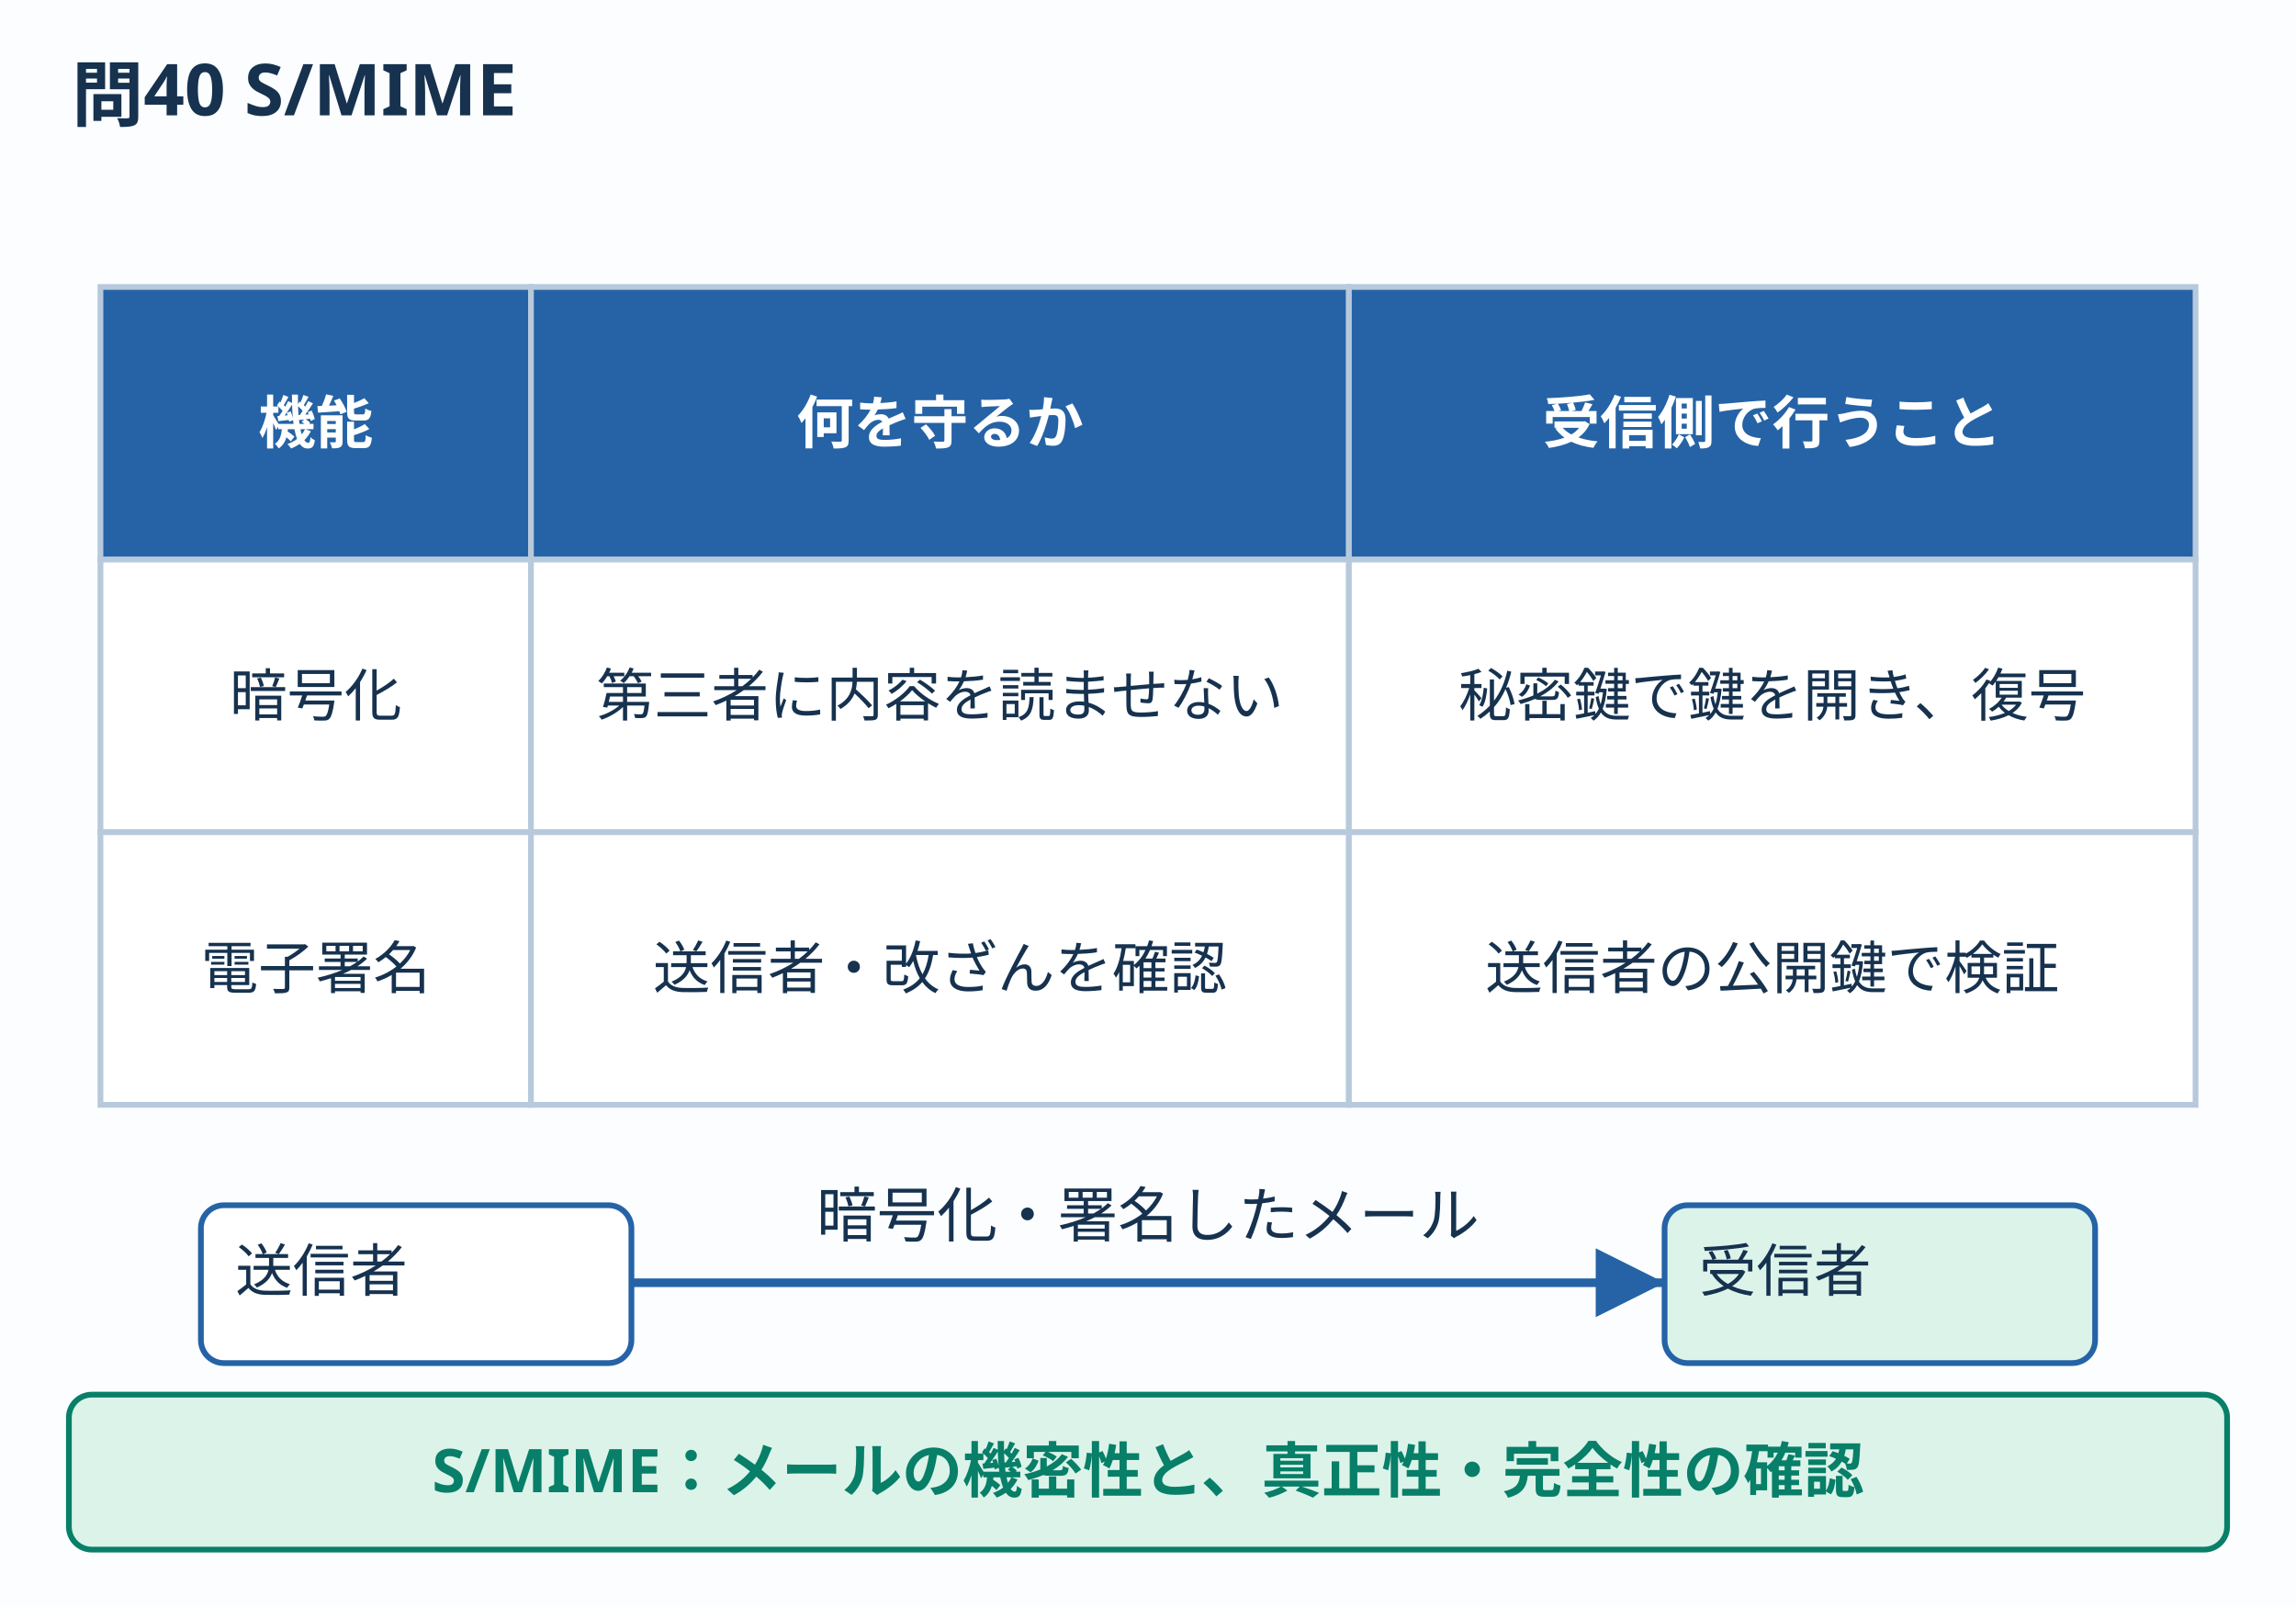
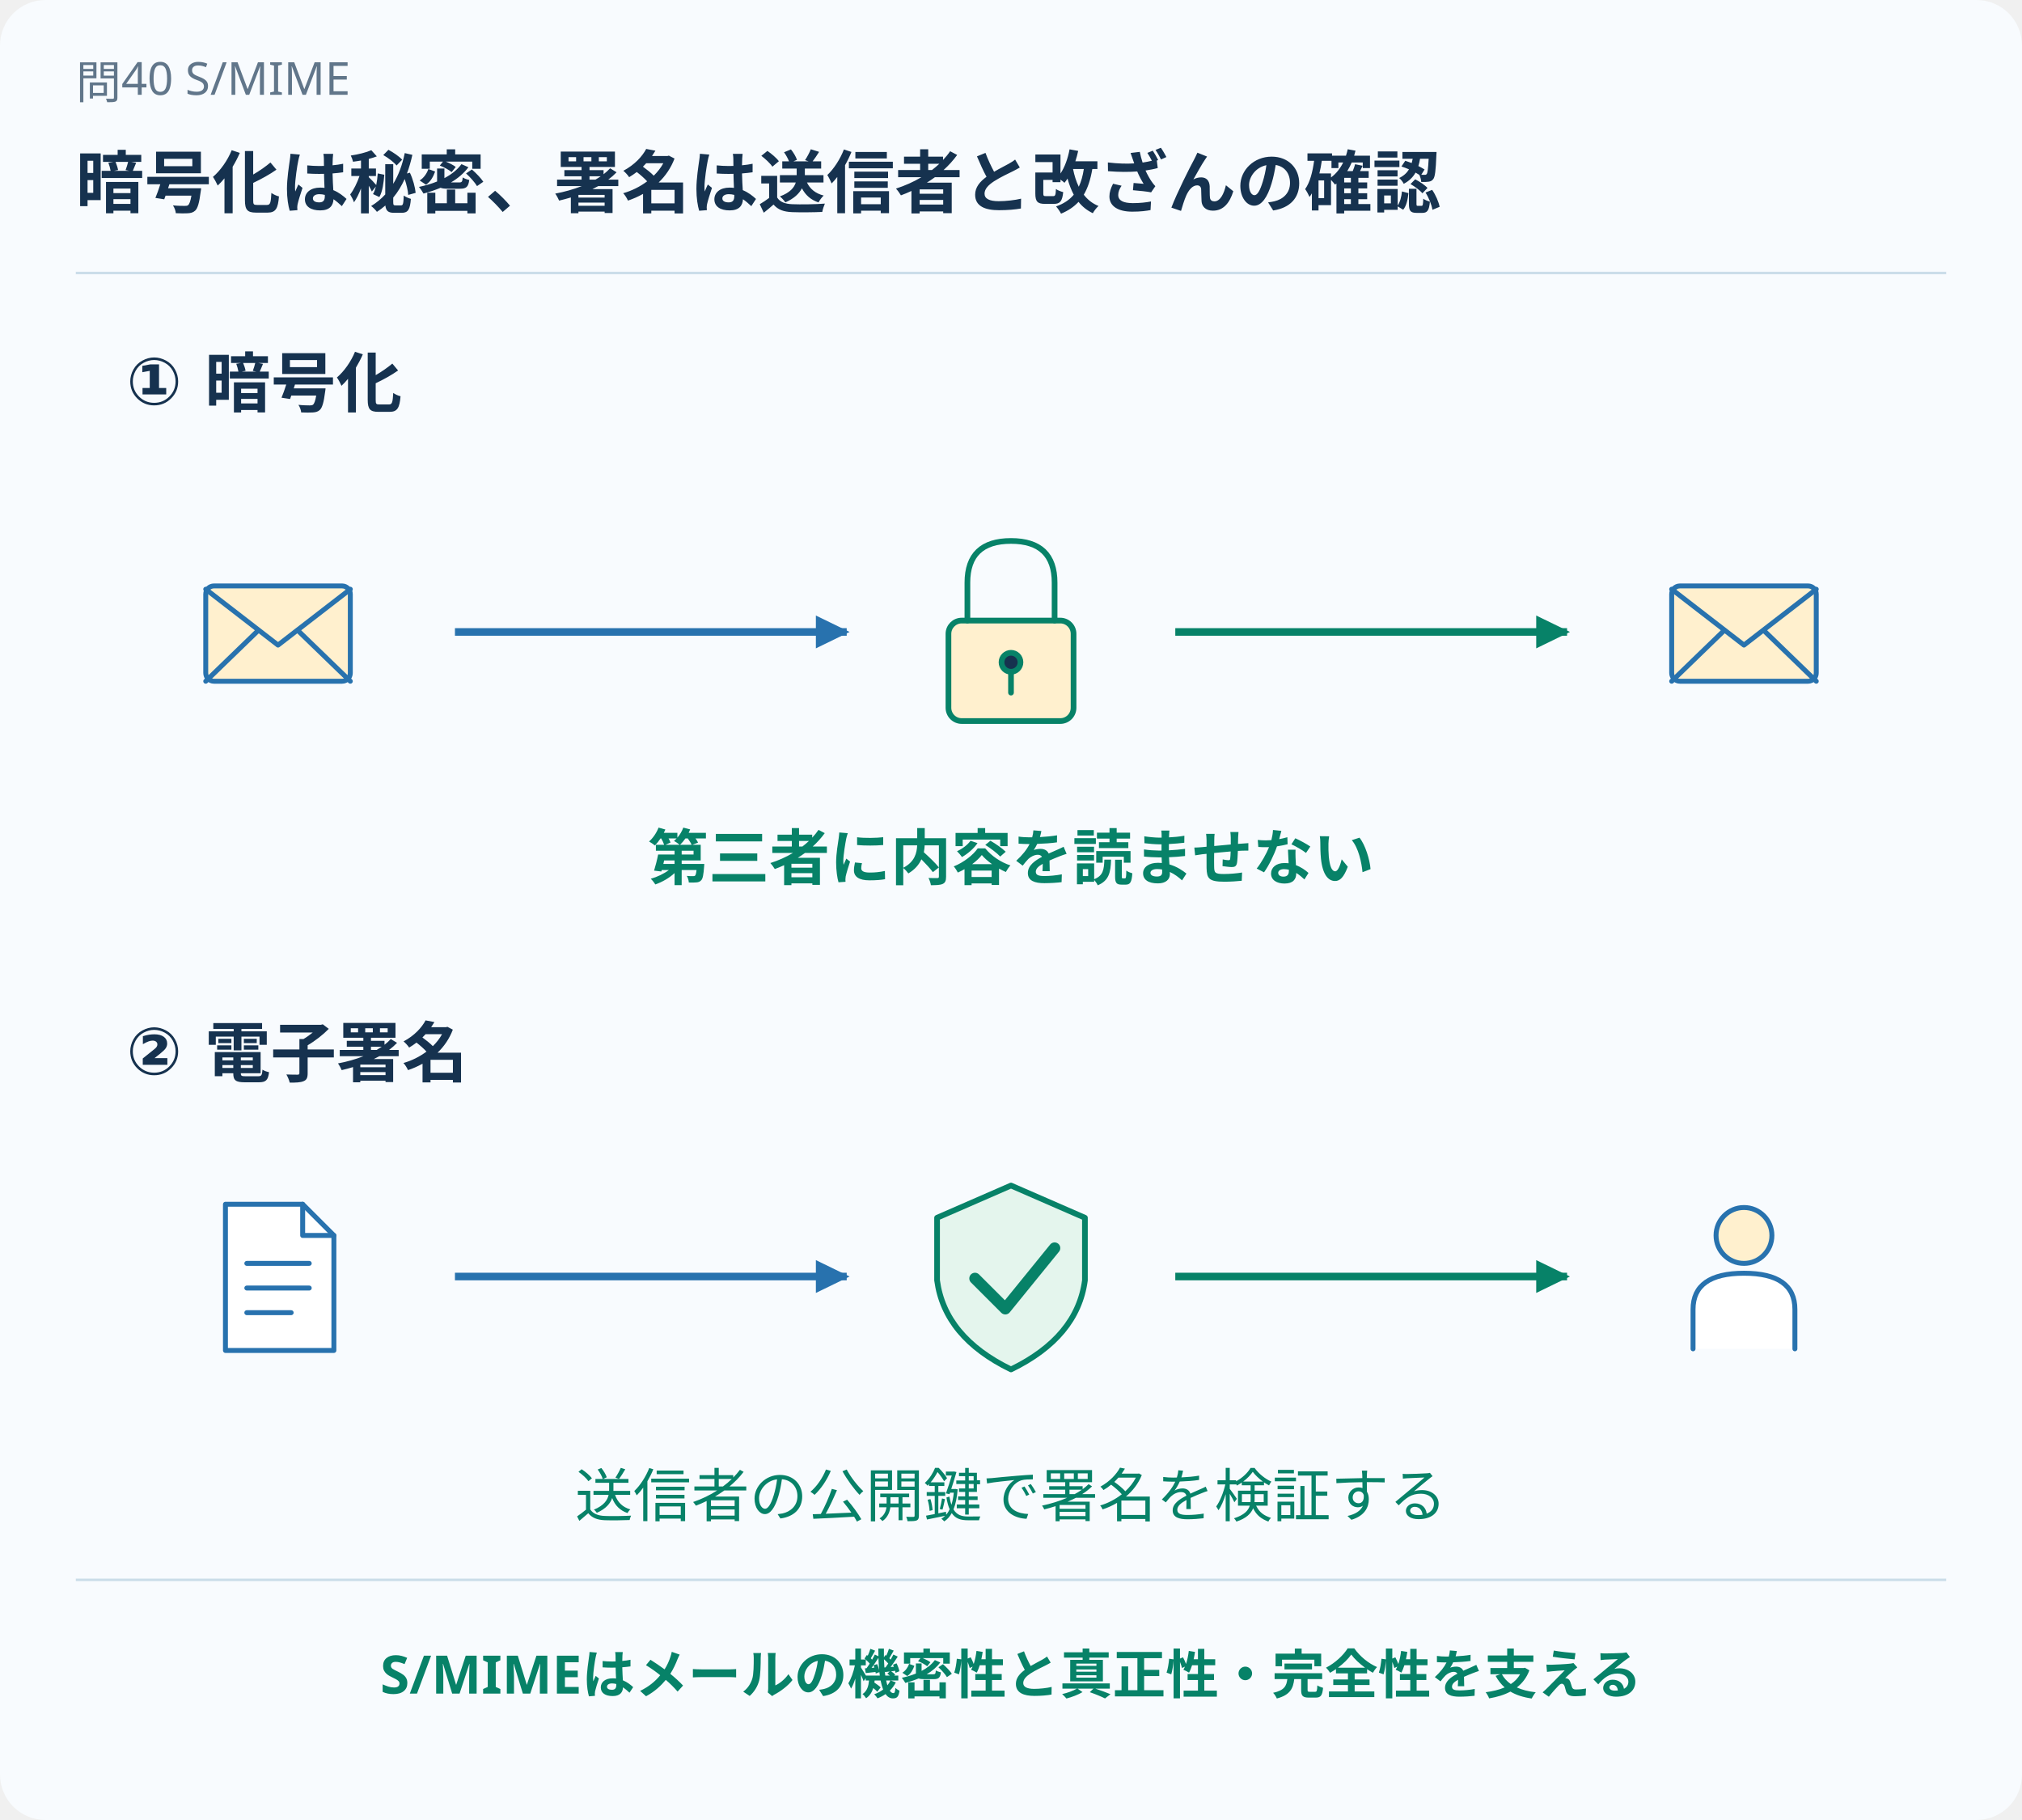
- <svg xmlns="http://www.w3.org/2000/svg" viewBox="0 0 800 560" role="img" aria-labelledby="title40">
-   <defs>
-     <marker id="a40" markerWidth="9" markerHeight="9" refX="8" refY="4" orient="auto">
-       <path d="M0 0 L8 4 L0 8 Z" fill="#2563a6" />
-     </marker>
-   </defs>
-   <rect width="800" height="560" fill="#fbfdff" />
+ <svg xmlns="http://www.w3.org/2000/svg" viewBox="0 0 800 720" role="img" aria-labelledby="v7title40">
+   <rect width="800" height="720" rx="18" fill="#f8fbfe" />
  <g font-family="Meiryo,Yu Gothic,sans-serif">
-     <text x="25" y="42" font-size="25" fill="#16324f" font-weight="700">問40 S/MIME</text>
-     <rect x="35" y="100" width="150" height="95" rx="0" fill="#2563a6" stroke="#b7c9dc" stroke-width="2" />
-     <text x="110.0" y="154.5" font-size="20" fill="white" text-anchor="middle" font-weight="700">機能</text>
-     <rect x="185" y="100" width="285" height="95" rx="0" fill="#2563a6" stroke="#b7c9dc" stroke-width="2" />
-     <text x="327.5" y="154.5" font-size="20" fill="white" text-anchor="middle" font-weight="700">何を守るか</text>
-     <rect x="470" y="100" width="295" height="95" rx="0" fill="#2563a6" stroke="#b7c9dc" stroke-width="2" />
-     <text x="617.5" y="154.5" font-size="20" fill="white" text-anchor="middle" font-weight="700">受信側で行うこと</text>
-     <rect x="35" y="195" width="150" height="95" rx="0" fill="white" stroke="#b7c9dc" stroke-width="2" />
-     <text x="110.0" y="249.5" font-size="20" fill="#16324f" text-anchor="middle" font-weight="400">暗号化</text>
-     <rect x="185" y="195" width="285" height="95" rx="0" fill="white" stroke="#b7c9dc" stroke-width="2" />
-     <text x="327.5" y="249.5" font-size="20" fill="#16324f" text-anchor="middle" font-weight="400">第三者に内容を読ませない</text>
-     <rect x="470" y="195" width="295" height="95" rx="0" fill="white" stroke="#b7c9dc" stroke-width="2" />
-     <text x="617.5" y="249.5" font-size="20" fill="#16324f" text-anchor="middle" font-weight="400">秘密鍵で鍵を開き、復号</text>
-     <rect x="35" y="290" width="150" height="95" rx="0" fill="white" stroke="#b7c9dc" stroke-width="2" />
-     <text x="110.0" y="344.5" font-size="20" fill="#16324f" text-anchor="middle" font-weight="400">電子署名</text>
-     <rect x="185" y="290" width="285" height="95" rx="0" fill="white" stroke="#b7c9dc" stroke-width="2" />
-     <text x="327.5" y="344.5" font-size="20" fill="#16324f" text-anchor="middle" font-weight="400">送信者・改ざんを確認</text>
-     <rect x="470" y="290" width="295" height="95" rx="0" fill="white" stroke="#b7c9dc" stroke-width="2" />
-     <text x="617.5" y="344.5" font-size="20" fill="#16324f" text-anchor="middle" font-weight="400">送信者の公開鍵で検証</text>
-     <rect x="70" y="420" width="150" height="55" rx="8" fill="white" stroke="#2563a6" stroke-width="2" />
-     <text x="82" y="450" font-size="20" fill="#16324f" text-anchor="start" font-weight="400">送信者</text>
-     <rect x="580" y="420" width="150" height="55" rx="8" fill="#dcf3e9" stroke="#2563a6" stroke-width="2" />
-     <text x="592" y="450" font-size="20" fill="#16324f" text-anchor="start" font-weight="400">受信者</text>
-     <path d="M220 447 L580 447" fill="none" stroke="#2563a6" stroke-width="3" marker-end="url(#a40)" />
-     <text x="400" y="431" font-size="21" fill="#16324f" text-anchor="middle" font-weight="400">暗号化・署名したメール</text>
-     <rect x="24" y="486" width="752" height="54" rx="8" fill="#dcf3e9" stroke="#087f68" stroke-width="2" />
-     <text x="400" y="520" font-size="21" fill="#087f68" text-anchor="middle" font-weight="700">S/MIME：メールの機密性と、真正性・完全性の確認</text>
+     <text x="30" y="39" font-size="18" fill="#61768a">問40 S/MIME</text>
+     <text x="30" y="82" font-size="27" font-weight="700" fill="#16324f">暗号化は秘密、署名は送信者と改ざんの確認</text>
+     <path d="M30 108H770" stroke="#cbdde9" />
+     <text x="50" y="160" font-size="26" fill="#16324f" text-anchor="start" font-weight="700">① 暗号化</text>
+     <g transform="translate(110 250) scale(0.65)" stroke="#2872ae" stroke-width="3" stroke-linecap="round" stroke-linejoin="round">
+       <rect x="-44" y="-28" width="88" height="58" rx="5" fill="#fff0ce" />
+       <path d="M-44 -26L0 8L44 -26M-44 30L-13 0M44 30L13 0" fill="none" />
+     </g>
+     <path d="M180 250L335 250" stroke="#2872ae" stroke-width="3" fill="none" />
+     <path d="M335.0 250.0L323.3 255.7L323.3 244.3Z" stroke="#2872ae" stroke-width="1" fill="#2872ae" />
+     <g transform="translate(400 250) scale(0.75)" stroke="#078268" stroke-width="3" stroke-linecap="round" stroke-linejoin="round">
+       <rect x="-33" y="-6" width="66" height="53" rx="7" fill="#fff0ce" />
+       <path d="M-23 -6V-26Q-23 -48 0 -48Q23 -48 23 -26V-6" fill="none" />
+       <circle cy="16" r="5" fill="#16324f" />
+       <path d="M0 21V32" />
+     </g>
+     <path d="M465 250L620 250" stroke="#078268" stroke-width="3" fill="none" />
+     <path d="M620.0 250.0L608.3 255.7L608.3 244.3Z" stroke="#078268" stroke-width="1" fill="#078268" />
+     <g transform="translate(690 250) scale(0.65)" stroke="#2872ae" stroke-width="3" stroke-linecap="round" stroke-linejoin="round">
+       <rect x="-44" y="-28" width="88" height="58" rx="5" fill="#fff0ce" />
+       <path d="M-44 -26L0 8L44 -26M-44 30L-13 0M44 30L13 0" fill="none" />
+     </g>
+     <text x="400" y="348" font-size="24" fill="#078268" text-anchor="middle" font-weight="700">第三者に内容を読ませない</text>
+     <text x="50" y="425" font-size="26" fill="#16324f" text-anchor="start" font-weight="700">② 電子署名</text>
+     <g transform="translate(110 505) scale(0.65)" stroke="#2872ae" stroke-width="3" stroke-linecap="round" stroke-linejoin="round">
+       <path d="M-32 -44H15L34 -25V45H-32Z" fill="white" />
+       <path d="M15 -44V-25H34M-19 -8H19M-19 7H19M-19 22H8" fill="none" />
+     </g>
+     <path d="M180 505L335 505" stroke="#2872ae" stroke-width="3" fill="none" />
+     <path d="M335.0 505.0L323.3 510.7L323.3 499.3Z" stroke="#2872ae" stroke-width="1" fill="#2872ae" />
+     <g transform="translate(400 505) scale(0.75)" stroke="#078268" stroke-width="3" stroke-linecap="round" stroke-linejoin="round">
+       <path d="M0 -48L39 -31V2Q35 32 0 49Q-35 32 -39 2V-31Z" fill="#e4f5ed" />
+       <path d="M-19 1L-3 17L23 -15" fill="none" stroke-width="6" />
+     </g>
+     <path d="M465 505L620 505" stroke="#078268" stroke-width="3" fill="none" />
+     <path d="M620.0 505.0L608.3 510.7L608.3 499.3Z" stroke="#078268" stroke-width="1" fill="#078268" />
+     <g transform="translate(690 505) scale(0.65)" stroke="#2872ae" stroke-width="3" stroke-linecap="round" stroke-linejoin="round">
+       <circle cx="0" cy="-25" r="17" fill="#fff0ce" />
+       <path d="M-31 44V20Q-31 -2 0 -2Q31 -2 31 20V44" fill="white" />
+     </g>
+     <text x="400" y="600" font-size="23" fill="#078268" text-anchor="middle" font-weight="400">送信者の公開鍵で署名を検証する</text>
+     <path d="M30 625H770" stroke="#cbdde9" />
+     <text x="400" y="670" font-size="21" font-weight="700" fill="#078268" text-anchor="middle">S/MIMEはメールの機密性と真正性・完全性を支える</text>
  </g>
</svg>
